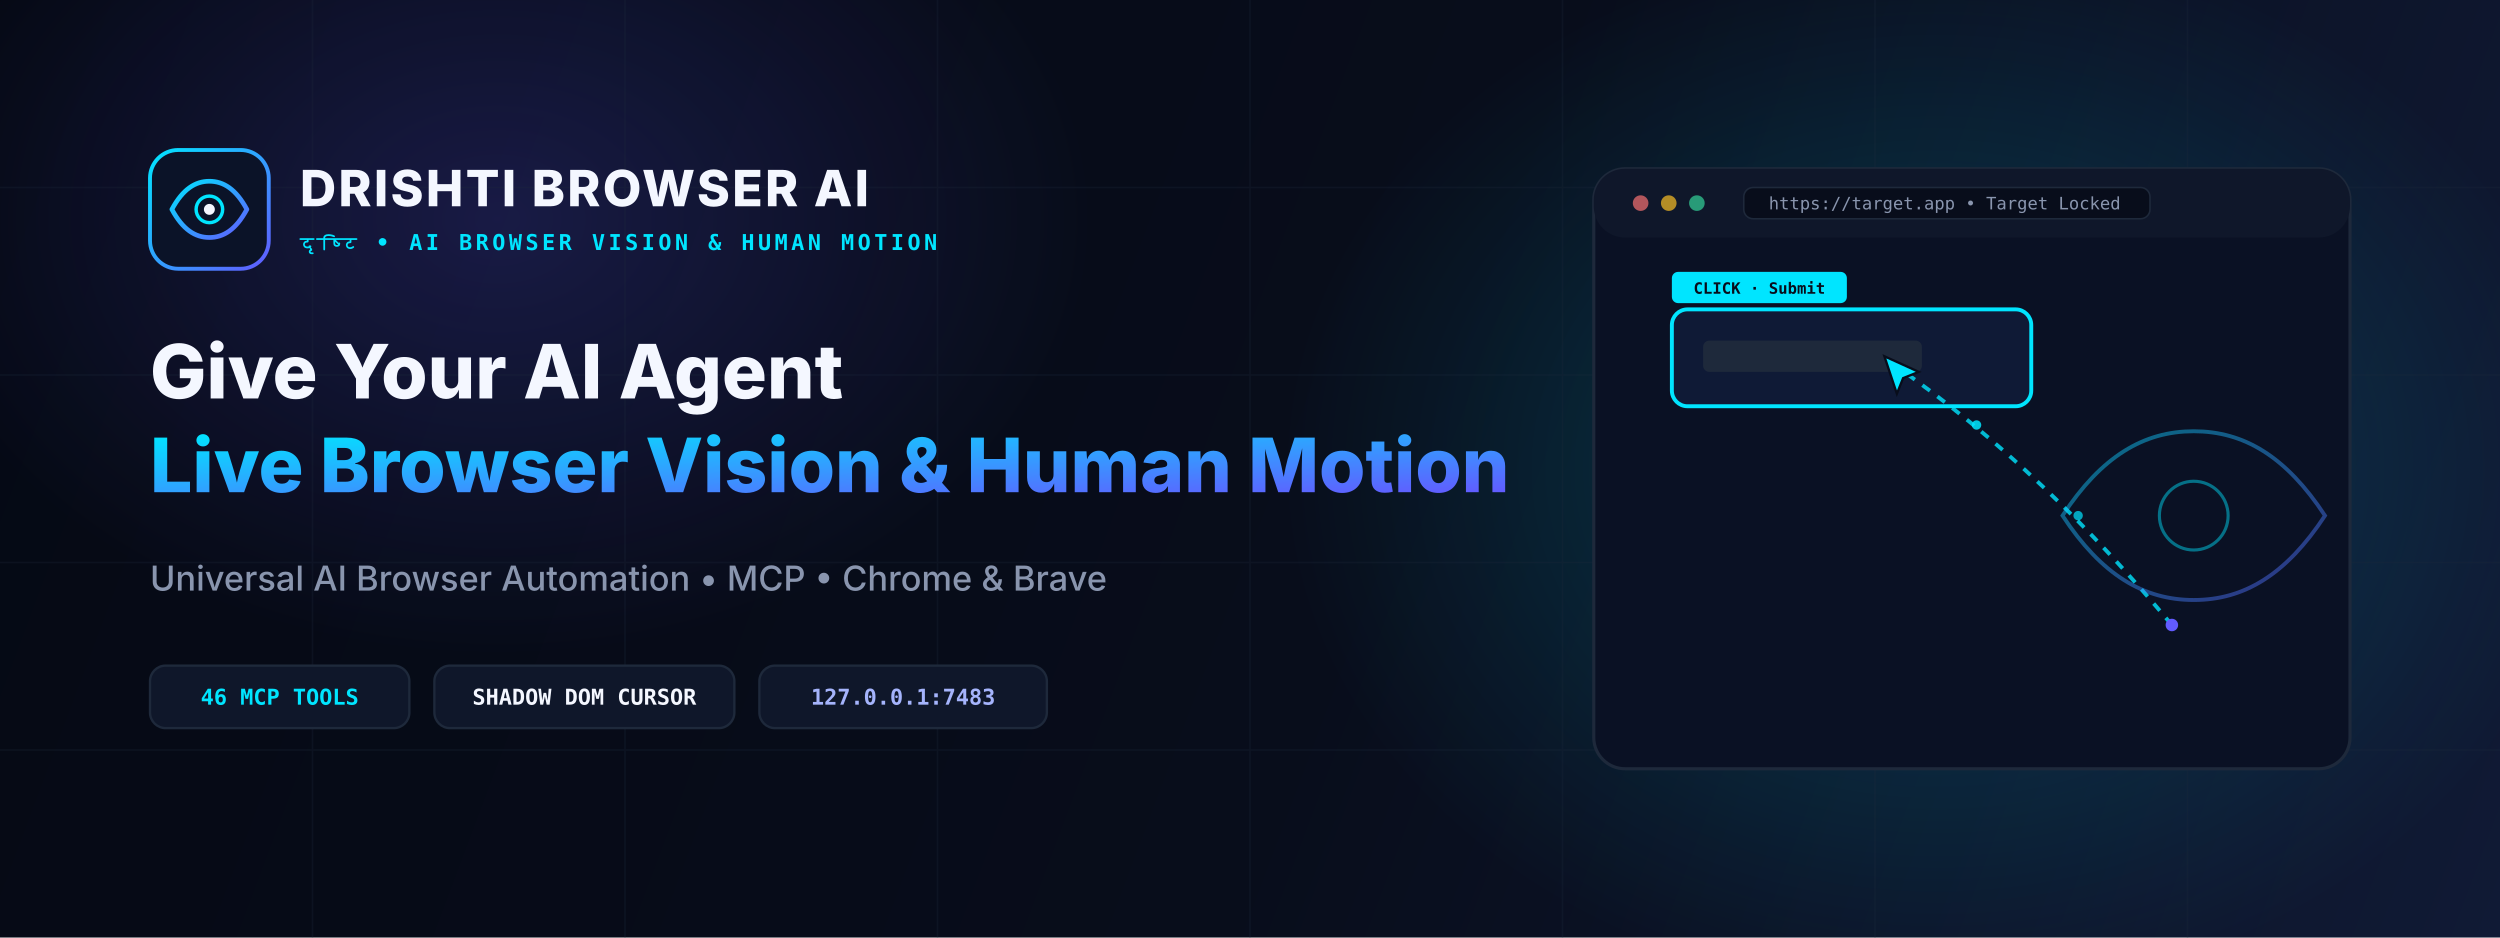
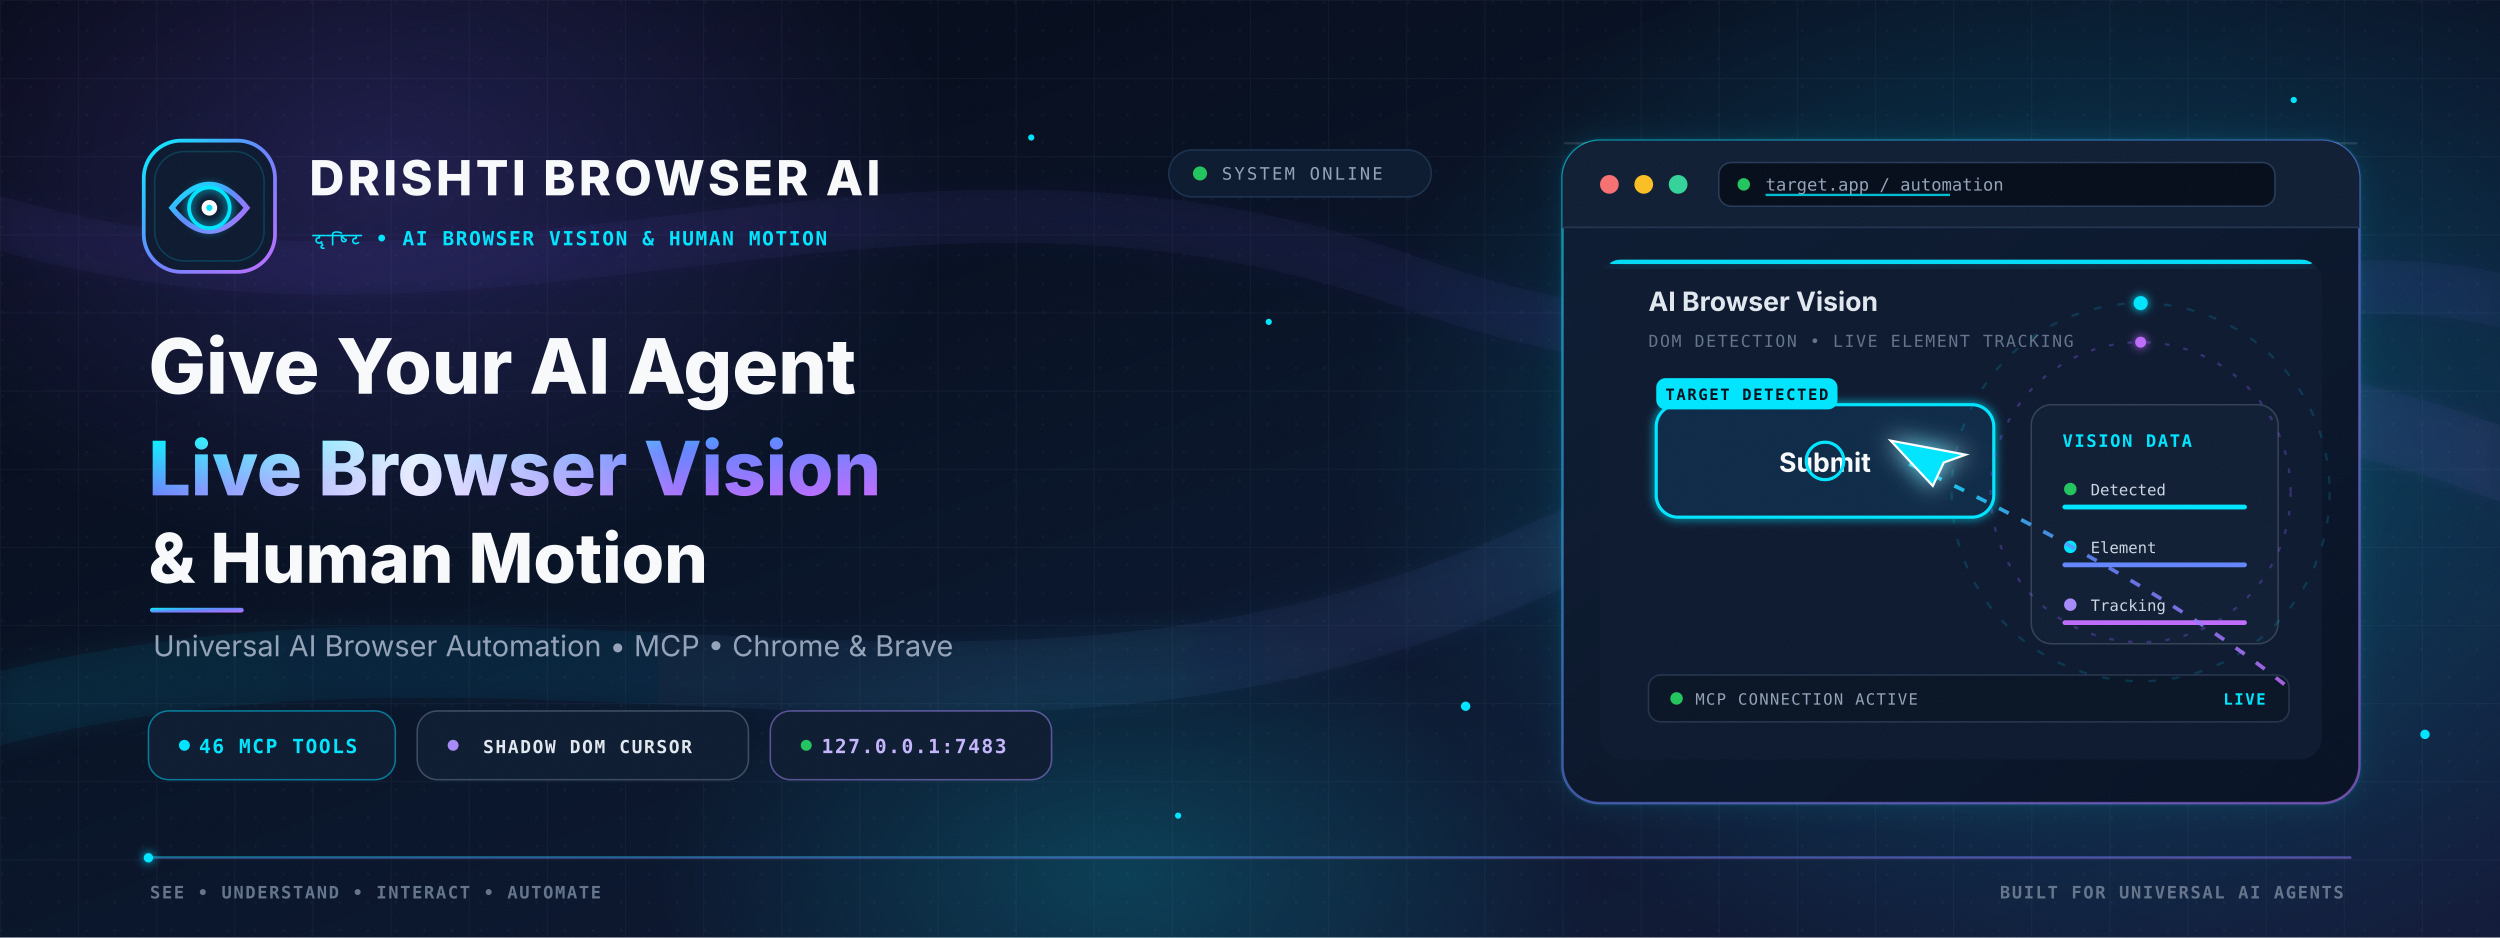
- <svg xmlns="http://www.w3.org/2000/svg" viewBox="0 0 1600 600" fill="none">
+ <svg xmlns="http://www.w3.org/2000/svg" viewBox="0 0 1600 600" width="1600" height="600" preserveAspectRatio="xMidYMid meet" style="max-width:100%;height:auto;display:block" fill="none" role="img" aria-labelledby="bannerTitle bannerDesc">
  <defs>
-     <linearGradient id="bn-bg" x1="0" y1="0" x2="1600" y2="600" gradientUnits="userSpaceOnUse">
-       <stop offset="0%" stop-color="#050914" />
-       <stop offset="55%" stop-color="#080D1B" />
-       <stop offset="100%" stop-color="#101A35" />
-     </linearGradient>
-     <radialGradient id="bn-glow1" cx="0" cy="0" r="1" gradientUnits="userSpaceOnUse" gradientTransform="translate(1240 300) rotate(90) scale(340 420)">
-       <stop offset="0%" stop-color="#00E5FF" stop-opacity="0.20" />
-       <stop offset="100%" stop-color="#00E5FF" stop-opacity="0" />
+     <linearGradient id="bg" x1="0" y1="0" x2="1" y2="1">
+       <stop offset="0" stop-color="#030713" />
+       <stop offset=".52" stop-color="#08142A" />
+       <stop offset="1" stop-color="#111A3A" />
+     </linearGradient>
+     <linearGradient id="accent" x1="0" y1="0" x2="1" y2="1">
+       <stop offset="0" stop-color="#00F5FF" />
+       <stop offset=".48" stop-color="#6685FF" />
+       <stop offset="1" stop-color="#C06CFF" />
+     </linearGradient>
+     <linearGradient id="accentSoft" x1="0" y1="0" x2="1" y2="0">
+       <stop offset="0" stop-color="#00E5FF" stop-opacity=".9" />
+       <stop offset="1" stop-color="#B66CFF" stop-opacity=".9" />
+     </linearGradient>
+     <linearGradient id="shimmer" x1="0" y1="0" x2="1" y2="0">
+       <stop offset="0" stop-color="#fff" stop-opacity="0" />
+       <stop offset=".5" stop-color="#fff" stop-opacity=".85" />
+       <stop offset="1" stop-color="#fff" stop-opacity="0" />
+     </linearGradient>
+     <linearGradient id="card" x1="0" y1="0" x2="1" y2="1">
+       <stop offset="0" stop-color="#0D1B33" stop-opacity=".97" />
+       <stop offset="1" stop-color="#070F22" stop-opacity=".97" />
+     </linearGradient>
+     <radialGradient id="glowA">
+       <stop offset="0" stop-color="#00D9FF" stop-opacity=".26" />
+       <stop offset="1" stop-color="#00D9FF" stop-opacity="0" />
    </radialGradient>
-     <radialGradient id="bn-glow2" cx="0" cy="0" r="1" gradientUnits="userSpaceOnUse" gradientTransform="translate(320 140) rotate(90) scale(280 380)">
-       <stop offset="0%" stop-color="#625BFF" stop-opacity="0.20" />
-       <stop offset="100%" stop-color="#625BFF" stop-opacity="0" />
+     <radialGradient id="glowB">
+       <stop offset="0" stop-color="#7C5CFF" stop-opacity=".22" />
+       <stop offset="1" stop-color="#7C5CFF" stop-opacity="0" />
    </radialGradient>
-     <linearGradient id="bn-acc" x1="0" y1="0" x2="1" y2="1">
-       <stop offset="0%" stop-color="#00E5FF" />
-       <stop offset="100%" stop-color="#625BFF" />
-     </linearGradient>
+     <radialGradient id="glowC">
+       <stop offset="0" stop-color="#00F5FF" stop-opacity=".18" />
+       <stop offset="1" stop-color="#00F5FF" stop-opacity="0" />
+     </radialGradient>
+     <filter id="softGlow" x="-100%" y="-100%" width="300%" height="300%">
+       <feGaussianBlur stdDeviation="8" result="b" />
+       <feMerge>
+         <feMergeNode in="b" />
+         <feMergeNode in="SourceGraphic" />
+       </feMerge>
+     </filter>
+     <filter id="tinyGlow" x="-150%" y="-150%" width="400%" height="400%">
+       <feGaussianBlur stdDeviation="3" result="b" />
+       <feMerge>
+         <feMergeNode in="b" />
+         <feMergeNode in="SourceGraphic" />
+       </feMerge>
+     </filter>
+     <filter id="grain" x="0" y="0" width="100%" height="100%">
+       <feTurbulence type="fractalNoise" baseFrequency=".85" numOctaves="3" stitchTiles="stitch" result="n" />
+       <feColorMatrix in="n" type="saturate" values="0" />
+     </filter>
+     <pattern id="grid" width="50" height="50" patternUnits="userSpaceOnUse">
+       <path d="M50 0H0V50" stroke="#64748B" stroke-opacity=".11" stroke-width="1" />
+     </pattern>
+     <pattern id="dots" width="18" height="18" patternUnits="userSpaceOnUse">
+       <circle cx="1.5" cy="1.5" r="1" fill="#8FB6FF" fill-opacity=".12" />
+     </pattern>
+     <clipPath id="browserClip">
+       <rect x="1000" y="90" width="510" height="424" rx="24" />
+     </clipPath>
+     <clipPath id="screenClip">
+       <rect x="1024" y="166" width="462" height="320" rx="14" />
+     </clipPath>
+     <mask id="headlineMask" maskUnits="userSpaceOnUse" maskContentUnits="userSpaceOnUse" x="0" y="0" width="1600" height="600">
+       <rect width="1600" height="600" fill="#000" />
+       <text x="95" y="317" class="heading" font-size="48" fill="#fff">Live Browser Vision</text>
+     </mask>
  </defs>
-   <rect width="1600" height="600" fill="url(#bn-bg)" />
-   <rect width="1600" height="600" fill="url(#bn-glow1)" />
-   <rect width="1600" height="600" fill="url(#bn-glow2)" />
-   <path d="M0 120H1600M0 240H1600M0 360H1600M0 480H1600M200 0V600M400 0V600M600 0V600M800 0V600M1000 0V600M1200 0V600M1400 0V600" stroke="#1E293B" stroke-opacity="0.28" stroke-width="1" />
-   <rect x="96" y="96" width="76" height="76" rx="18" fill="#0B1328" stroke="url(#bn-acc)" stroke-width="2.5" />
-   <path d="M110 134C117 121 125 116 134 116C143 116 151 121 158 134C151 147 143 152 134 152C125 152 117 147 110 134Z" stroke="url(#bn-acc)" stroke-width="3" stroke-linejoin="round" />
-   <circle cx="134" cy="134" r="8.5" stroke="#00E5FF" stroke-width="2.2" />
-   <circle cx="134" cy="134" r="3.5" fill="#F4F7FF" />
-   <text x="192" y="132" fill="#F4F7FF" font-family="Inter, system-ui, -apple-system, sans-serif" font-size="32" font-weight="800" letter-spacing="1.5">DRISHTI BROWSER AI</text>
-   <text x="192" y="160" fill="#00E5FF" font-family="ui-monospace, SFMono-Regular, Menlo, monospace" font-size="14" font-weight="700" letter-spacing="2.2">दृष्टि • AI BROWSER VISION &amp; HUMAN MOTION</text>
-   <text x="96" y="255" fill="#F4F7FF" font-family="Inter, system-ui, -apple-system, sans-serif" font-size="48" font-weight="800">Give Your AI Agent</text>
-   <text x="96" y="315" fill="url(#bn-acc)" font-family="Inter, system-ui, -apple-system, sans-serif" font-size="48" font-weight="800">Live Browser Vision &amp; Human Motion</text>
-   <text x="96" y="378" fill="#8995AE" font-family="Inter, system-ui, -apple-system, sans-serif" font-size="22" font-weight="500">Universal AI Browser Automation • MCP • Chrome &amp; Brave</text>
-   <rect x="96" y="426" width="166" height="40" rx="10" fill="#0F172A" stroke="#1E293B" stroke-width="1.5" />
-   <text x="179" y="451" text-anchor="middle" fill="#00E5FF" font-family="ui-monospace, monospace" font-size="14" font-weight="700">46 MCP TOOLS</text>
-   <rect x="278" y="426" width="192" height="40" rx="10" fill="#0F172A" stroke="#1E293B" stroke-width="1.5" />
-   <text x="374" y="451" text-anchor="middle" fill="#F4F7FF" font-family="ui-monospace, monospace" font-size="14" font-weight="700">SHADOW DOM CURSOR</text>
-   <rect x="486" y="426" width="184" height="40" rx="10" fill="#0F172A" stroke="#1E293B" stroke-width="1.5" />
-   <text x="578" y="451" text-anchor="middle" fill="#A5B4FC" font-family="ui-monospace, monospace" font-size="14" font-weight="700">127.0.0.1:7483</text>
-   <rect x="1020" y="108" width="484" height="384" rx="20" fill="#0A1124" stroke="#1E293B" stroke-width="2" />
-   <rect x="1020" y="108" width="484" height="44" rx="20" fill="#0F172A" />
-   <circle cx="1050" cy="130" r="5" fill="#F87171" fill-opacity="0.7" />
-   <circle cx="1068" cy="130" r="5" fill="#FBBF24" fill-opacity="0.7" />
-   <circle cx="1086" cy="130" r="5" fill="#34D399" fill-opacity="0.7" />
-   <rect x="1116" y="120" width="260" height="20" rx="6" fill="#080D1B" stroke="#1E293B" />
-   <text x="1132" y="134" fill="#8995AE" font-family="ui-monospace, monospace" font-size="11">https://target.app • Target Locked</text>
-   <rect x="1070" y="198" width="230" height="62" rx="10" fill="#0F1A36" stroke="#00E5FF" stroke-width="2.5" />
-   <rect x="1070" y="174" width="112" height="20" rx="4" fill="#00E5FF" />
-   <text x="1126" y="188" text-anchor="middle" fill="#080D1B" font-family="ui-monospace, monospace" font-size="10" font-weight="800">CLICK · Submit</text>
-   <rect x="1090" y="218" width="140" height="20" rx="4" fill="#1E293B" />
-   <path d="M1390 400C1340 340 1280 280 1210 232" stroke="#00E5FF" stroke-width="2.5" stroke-dasharray="6 6" stroke-opacity="0.8" />
-   <circle cx="1390" cy="400" r="4" fill="#625BFF" />
-   <circle cx="1330" cy="330" r="3" fill="#00E5FF" fill-opacity="0.7" />
-   <circle cx="1265" cy="272" r="3" fill="#00E5FF" fill-opacity="0.85" />
-   <path d="M1206 228L1228 238L1218 242L1214 252L1206 228Z" fill="#00E5FF" stroke="#080D1B" stroke-width="1.5" />
-   <path d="M1320 330C1345 292 1372 276 1404 276C1436 276 1463 292 1488 330C1463 368 1436 384 1404 384C1372 384 1345 368 1320 330Z" stroke="url(#bn-acc)" stroke-width="2.5" stroke-opacity="0.45" />
-   <circle cx="1404" cy="330" r="22" stroke="#00E5FF" stroke-width="2" stroke-opacity="0.45" />
+   <style>
+     .heading { font-family: Inter, "Segoe UI", Arial, sans-serif; font-weight: 800; }
+     .mono { font-family: "SFMono-Regular", Consolas, monospace; font-weight: 700; letter-spacing: 1px; }
+     .thin { font-family: "SFMono-Regular", Consolas, monospace; }
+ 
+     .float { animation: floatY 5.5s ease-in-out infinite; }
+     .floatSlow { animation: floatY 8s ease-in-out infinite reverse; }
+     .pulse { animation: pulse 2.6s ease-in-out infinite; }
+     .blink { animation: blink 3.4s ease-in-out infinite; }
+     .spin { transform-box: view-box; transform-origin: 1370px 315px; animation: spin 16s linear infinite; }
+     .spinRev { transform-box: view-box; transform-origin: 1370px 315px; animation: spinRev 11s linear infinite; }
+     .scan { animation: scan 4.6s ease-in-out infinite; }
+     .cursorFly { animation: cursorFly 5.2s cubic-bezier(.45,.05,.2,1) infinite; }
+     .dash { animation: dash 1.6s linear infinite; }
+     .shimmer { animation: shimmer 6.5s ease-in-out infinite; }
+     .caret { animation: caret 1.1s steps(1) infinite; }
+     .bar { transform-box: fill-box; transform-origin: left center; animation: bar 2.8s ease-in-out infinite; }
+     .bar2 { animation-delay: -.7s; }
+     .bar3 { animation-delay: -1.4s; }
+     .ripple { transform-box: fill-box; transform-origin: center; animation: ripple 2.6s ease-out infinite; }
+     .ripple2 { animation-delay: 1.3s; }
+     .aurora { animation: aurora 13s ease-in-out infinite alternate; }
+     .aurora2 { animation: aurora 17s ease-in-out infinite alternate-reverse; }
+     .beacon { animation: beacon 2.2s ease-in-out infinite; }
+ 
+     @keyframes floatY { 0%,100% { transform: translateY(0); } 50% { transform: translateY(-11px); } }
+     @keyframes pulse { 0%,100% { opacity: .45; } 50% { opacity: 1; } }
+     @keyframes blink { 0%,100% { opacity: .18; } 50% { opacity: 1; } }
+     @keyframes spin { to { transform: rotate(360deg); } }
+     @keyframes spinRev { to { transform: rotate(-360deg); } }
+     @keyframes scan { 0% { transform: translateY(0); opacity: 0; } 12% { opacity: .95; } 88% { opacity: .95; } 100% { transform: translateY(292px); opacity: 0; } }
+     @keyframes cursorFly {
+       0% { transform: translate(0,0); opacity: 0; }
+       8% { opacity: 1; }
+       42% { transform: translate(-245px,-145px); }
+       54% { transform: translate(-245px,-145px); }
+       82% { transform: translate(0,0); opacity: 1; }
+       100% { transform: translate(0,0); opacity: 0; }
+     }
+     @keyframes dash { to { stroke-dashoffset: -60; } }
+     @keyframes shimmer { 0% { transform: translateX(-420px); } 100% { transform: translateX(980px); } }
+     @keyframes caret { 0%,49% { opacity: 1; } 50%,100% { opacity: 0; } }
+     @keyframes bar { 0%,100% { transform: scaleX(.32); } 50% { transform: scaleX(1); } }
+     @keyframes ripple { 0% { transform: scale(.25); opacity: .85; } 100% { transform: scale(1.7); opacity: 0; } }
+     @keyframes aurora { from { transform: translateX(-28px) scale(1); opacity: .75; } to { transform: translateX(34px) scale(1.08); opacity: 1; } }
+     @keyframes beacon { 0%,100% { opacity: .25; r: 4; } 50% { opacity: 1; r: 7; } }
+ 
+     @media (prefers-reduced-motion: reduce) {
+       .float,.floatSlow,.pulse,.blink,.spin,.spinRev,.scan,.cursorFly,.dash,
+       .shimmer,.caret,.bar,.ripple,.aurora,.aurora2,.beacon { animation: none !important; }
+     }
+   </style>
+   <rect width="1600" height="600" fill="url(#bg)" />
+   <rect width="1600" height="600" fill="url(#grid)" />
+   <rect width="1600" height="600" fill="url(#dots)" opacity=".35" />
+   <g class="aurora">
+     <ellipse cx="1330" cy="292" rx="470" ry="350" fill="url(#glowA)" />
+   </g>
+   <g class="aurora2">
+     <ellipse cx="250" cy="110" rx="360" ry="250" fill="url(#glowB)" />
+     <ellipse cx="720" cy="560" rx="300" ry="170" fill="url(#glowC)" />
+   </g>
+   <path d="M-60 470 C 320 350, 620 520, 980 360 S 1500 250, 1680 330" stroke="url(#accentSoft)" stroke-width="46" stroke-opacity=".055" filter="url(#softGlow)" />
+   <path d="M-40 130 C 300 250, 560 60, 900 180 S 1460 120, 1650 210" stroke="#7C5CFF" stroke-width="34" stroke-opacity=".045" filter="url(#softGlow)" />
+   <g fill="#00E5FF">
+     <circle class="blink" cx="872" cy="98" r="2" />
+     <circle class="blink" cx="938" cy="452" r="3" style="animation-delay:-.8s" />
+     <circle class="blink" cx="754" cy="522" r="2" style="animation-delay:-1.7s" />
+     <circle class="blink" cx="1468" cy="64" r="2" style="animation-delay:-2.4s" />
+     <circle class="blink" cx="1552" cy="470" r="3" style="animation-delay:-1.1s" />
+     <circle class="blink" cx="812" cy="206" r="2" style="animation-delay:-3s" />
+     <circle class="blink" cx="660" cy="88" r="2" style="animation-delay:-2s" />
+   </g>
+   <g class="float">
+     <rect x="92" y="90" width="84" height="84" rx="24" fill="#0C1930" stroke="url(#accent)" stroke-width="2.4" />
+     <rect x="99" y="97" width="70" height="70" rx="19" stroke="#00E5FF" stroke-opacity=".18" />
+     <path d="M110 133 Q134 103 158 133 Q134 163 110 133Z" stroke="url(#accent)" stroke-width="3.4" />
+     <circle cx="134" cy="133" r="13" stroke="#00E5FF" stroke-width="2.4" filter="url(#tinyGlow)" />
+     <circle cx="134" cy="133" r="5" fill="#fff" />
+     <circle cx="134" cy="133" r="2" fill="#00E5FF" />
+   </g>
+   <text x="198" y="125" fill="#F8FAFC" class="heading" font-size="31" letter-spacing="2.2">DRISHTI BROWSER AI</text>
+   <text x="200" y="157" fill="#00E5FF" class="mono thin" font-size="12.5" letter-spacing=".6">दृष्टि • AI BROWSER VISION &amp; HUMAN MOTION</text>
+   <g>
+     <rect x="748" y="96" width="168" height="30" rx="15" fill="#0B1A30" stroke="#1C3552" stroke-opacity=".9" />
+     <circle cx="768" cy="111" r="4.5" fill="#22C55E" class="pulse" />
+     <text x="782" y="115" fill="#94A3B8" class="thin" font-size="11" letter-spacing="1.4">SYSTEM ONLINE</text>
+   </g>
+   <text x="95" y="252" fill="#F8FAFC" class="heading" font-size="49">Give Your AI Agent</text>
+   <text x="95" y="317" fill="url(#accent)" class="heading" font-size="48">Live Browser Vision</text>
+   <g mask="url(#headlineMask)">
+     <rect x="95" y="278" width="340" height="58" fill="url(#shimmer)" class="shimmer" />
+   </g>
+   <text x="95" y="373" fill="#F8FAFC" class="heading" font-size="44">&amp; Human Motion</text>
+   <rect x="96" y="389" width="60" height="3" rx="1.5" fill="url(#accent)" />
+   <text x="98" y="420" fill="#94A3B8" font-family="Inter, Arial, sans-serif" font-size="18.5">
+     Universal AI Browser Automation • MCP • Chrome &amp; Brave
+   </text>
+   <g>
+     <rect x="95" y="455" width="158" height="44" rx="13" fill="#0D1C32" stroke="#00D9FF" stroke-opacity=".5" />
+     <circle cx="118" cy="477" r="3.5" fill="#00E5FF" class="beacon" />
+     <text x="178" y="482" text-anchor="middle" fill="#00E5FF" class="mono" font-size="12.5">46 MCP TOOLS</text>
+     <rect x="267" y="455" width="212" height="44" rx="13" fill="#0D1C32" stroke="#64748B" stroke-opacity=".55" />
+     <circle cx="290" cy="477" r="3.5" fill="#A78BFA" class="beacon" style="animation-delay:-.8s" />
+     <text x="376" y="482" text-anchor="middle" fill="#E2E8F0" class="mono" font-size="11.5">SHADOW DOM CURSOR</text>
+     <rect x="493" y="455" width="180" height="44" rx="13" fill="#0D1C32" stroke="#A78BFA" stroke-opacity=".5" />
+     <circle cx="516" cy="477" r="3.5" fill="#22C55E" class="beacon" style="animation-delay:-1.5s" />
+     <text x="585" y="482" text-anchor="middle" fill="#C4B5FD" class="mono" font-size="12.5">127.0.0.1:7483</text>
+   </g>
+   <g class="floatSlow">
+     <rect x="998" y="88" width="514" height="428" rx="26" fill="#00E5FF" opacity=".09" filter="url(#softGlow)" />
+     <rect x="1000" y="90" width="510" height="424" rx="24" fill="url(#card)" stroke="url(#accent)" stroke-opacity=".55" stroke-width="1.6" />
+     <rect x="1001" y="91" width="508" height="1.4" rx="1" fill="#fff" opacity=".12" />
+     <g clip-path="url(#browserClip)">
+       <rect x="1000" y="90" width="510" height="56" fill="#101E35" />
+       <rect x="1000" y="145" width="510" height="1" fill="#22354F" />
+       <circle cx="1030" cy="118" r="6" fill="#F87171" />
+       <circle cx="1052" cy="118" r="6" fill="#FBBF24" />
+       <circle cx="1074" cy="118" r="6" fill="#34D399" />
+       <rect x="1100" y="104" width="356" height="28" rx="8" fill="#050D1B" stroke="#263B58" />
+       <circle cx="1116" cy="118" r="4" fill="#22C55E" class="pulse" />
+       <text x="1130" y="122" fill="#94A3B8" class="thin" font-size="11">target.app / automation</text>
+       <rect x="1130" y="124" width="118" height="1.5" fill="#00E5FF" class="caret" opacity=".8" />
+       <rect x="1024" y="166" width="462" height="320" rx="14" fill="#0D1930" />
+       <g clip-path="url(#screenClip)">
+         <text x="1055" y="199" fill="#E2E8F0" font-family="Inter, Arial, sans-serif" font-size="17" font-weight="700">AI Browser Vision</text>
+         <text x="1055" y="222" fill="#64748B" class="thin" font-size="10.6" letter-spacing="1">DOM DETECTION • LIVE ELEMENT TRACKING</text>
+         <rect x="1060" y="259" width="216" height="72" rx="14" fill="#102C46" stroke="#00E5FF" stroke-width="2" filter="url(#tinyGlow)" />
+         <rect x="1060" y="242" width="116" height="20" rx="6" fill="#00E5FF" />
+         <text x="1118" y="256" text-anchor="middle" fill="#06111E" class="mono" font-size="10" font-weight="800">TARGET DETECTED</text>
+         <text x="1168" y="302" text-anchor="middle" fill="#F8FAFC" font-family="Inter, Arial, sans-serif" font-size="17" font-weight="700">Submit</text>
+         <circle cx="1168" cy="295" r="12" fill="none" stroke="#00E5FF" stroke-width="2" class="ripple" />
+         <circle cx="1168" cy="295" r="12" fill="none" stroke="#00E5FF" stroke-width="1.5" class="ripple ripple2" />
+         <g class="scan">
+           <rect x="1030" y="166" width="450" height="3" rx="1.5" fill="#00E5FF" opacity=".95" filter="url(#softGlow)" />
+         </g>
+         <rect x="1300" y="259" width="158" height="153" rx="13" fill="#101E35" stroke="#334155" />
+         <text x="1320" y="286" fill="#00E5FF" class="mono" font-size="11">VISION DATA</text>
+         <g>
+           <circle cx="1325" cy="313" r="4" fill="#22C55E" />
+           <text x="1338" y="317" fill="#CBD5E1" class="thin" font-size="10">Detected</text>
+           <rect x="1320" y="323" width="118" height="3" rx="1.5" fill="#00E5FF" opacity=".22" />
+           <rect x="1320" y="323" width="118" height="3" rx="1.5" fill="#00E5FF" class="bar" />
+           <circle cx="1325" cy="350" r="4" fill="#00E5FF" />
+           <text x="1338" y="354" fill="#CBD5E1" class="thin" font-size="10">Element</text>
+           <rect x="1320" y="360" width="118" height="3" rx="1.5" fill="#00E5FF" opacity=".22" />
+           <rect x="1320" y="360" width="118" height="3" rx="1.5" fill="#6685FF" class="bar bar2" />
+           <circle cx="1325" cy="387" r="4" fill="#A78BFA" />
+           <text x="1338" y="391" fill="#CBD5E1" class="thin" font-size="10">Tracking</text>
+           <rect x="1320" y="397" width="118" height="3" rx="1.5" fill="#A78BFA" opacity=".22" />
+           <rect x="1320" y="397" width="118" height="3" rx="1.5" fill="#C06CFF" class="bar bar3" />
+         </g>
+         <rect x="1055" y="432" width="410" height="30" rx="8" fill="#091426" stroke="#24344D" />
+         <circle cx="1073" cy="447" r="4" fill="#22C55E" class="pulse" />
+         <text x="1085" y="451" fill="#94A3B8" class="thin" font-size="10" letter-spacing=".8">MCP CONNECTION ACTIVE</text>
+         <text x="1450" y="451" text-anchor="end" fill="#00E5FF" class="mono" font-size="10">LIVE</text>
+       </g>
+     </g>
+   </g>
+   <g class="spin">
+     <circle cx="1370" cy="315" r="121" stroke="#00D9FF" stroke-opacity=".16" stroke-width="1.5" stroke-dasharray="5 10" />
+     <circle cx="1370" cy="194" r="4.5" fill="#00E5FF" filter="url(#tinyGlow)" />
+   </g>
+   <g class="spinRev">
+     <circle cx="1370" cy="315" r="96" stroke="#8B5CF6" stroke-opacity=".32" stroke-width="1.5" stroke-dasharray="3 9" />
+     <circle cx="1370" cy="219" r="3.5" fill="#C06CFF" filter="url(#tinyGlow)" />
+   </g>
+   <path d="M1462 438 Q1380 372 1216 294" stroke="url(#accent)" stroke-width="2.4" stroke-dasharray="7 9" class="dash" opacity=".85" />
+   <g class="cursorFly" filter="url(#softGlow)">
+     <path d="M1210 282 L1237 311 L1244 296 L1258 291 Z" fill="#00E5FF" stroke="#fff" stroke-width="1.4" />
+   </g>
+   <rect x="95" y="548" width="1410" height="1.6" rx="1" fill="url(#accent)" opacity=".5" />
+   <circle cx="95" cy="549" r="3" fill="#00E5FF" class="pulse" filter="url(#tinyGlow)" />
+   <text x="96" y="575" fill="#64748B" class="mono" font-size="11" letter-spacing="2.4">SEE • UNDERSTAND • INTERACT • AUTOMATE</text>
+   <text x="1500" y="575" text-anchor="end" fill="#64748B" class="mono" font-size="11" letter-spacing="1.2">BUILT FOR UNIVERSAL AI AGENTS</text>
+   <rect width="1600" height="600" filter="url(#grain)" opacity=".035" style="pointer-events:none" />
</svg>
